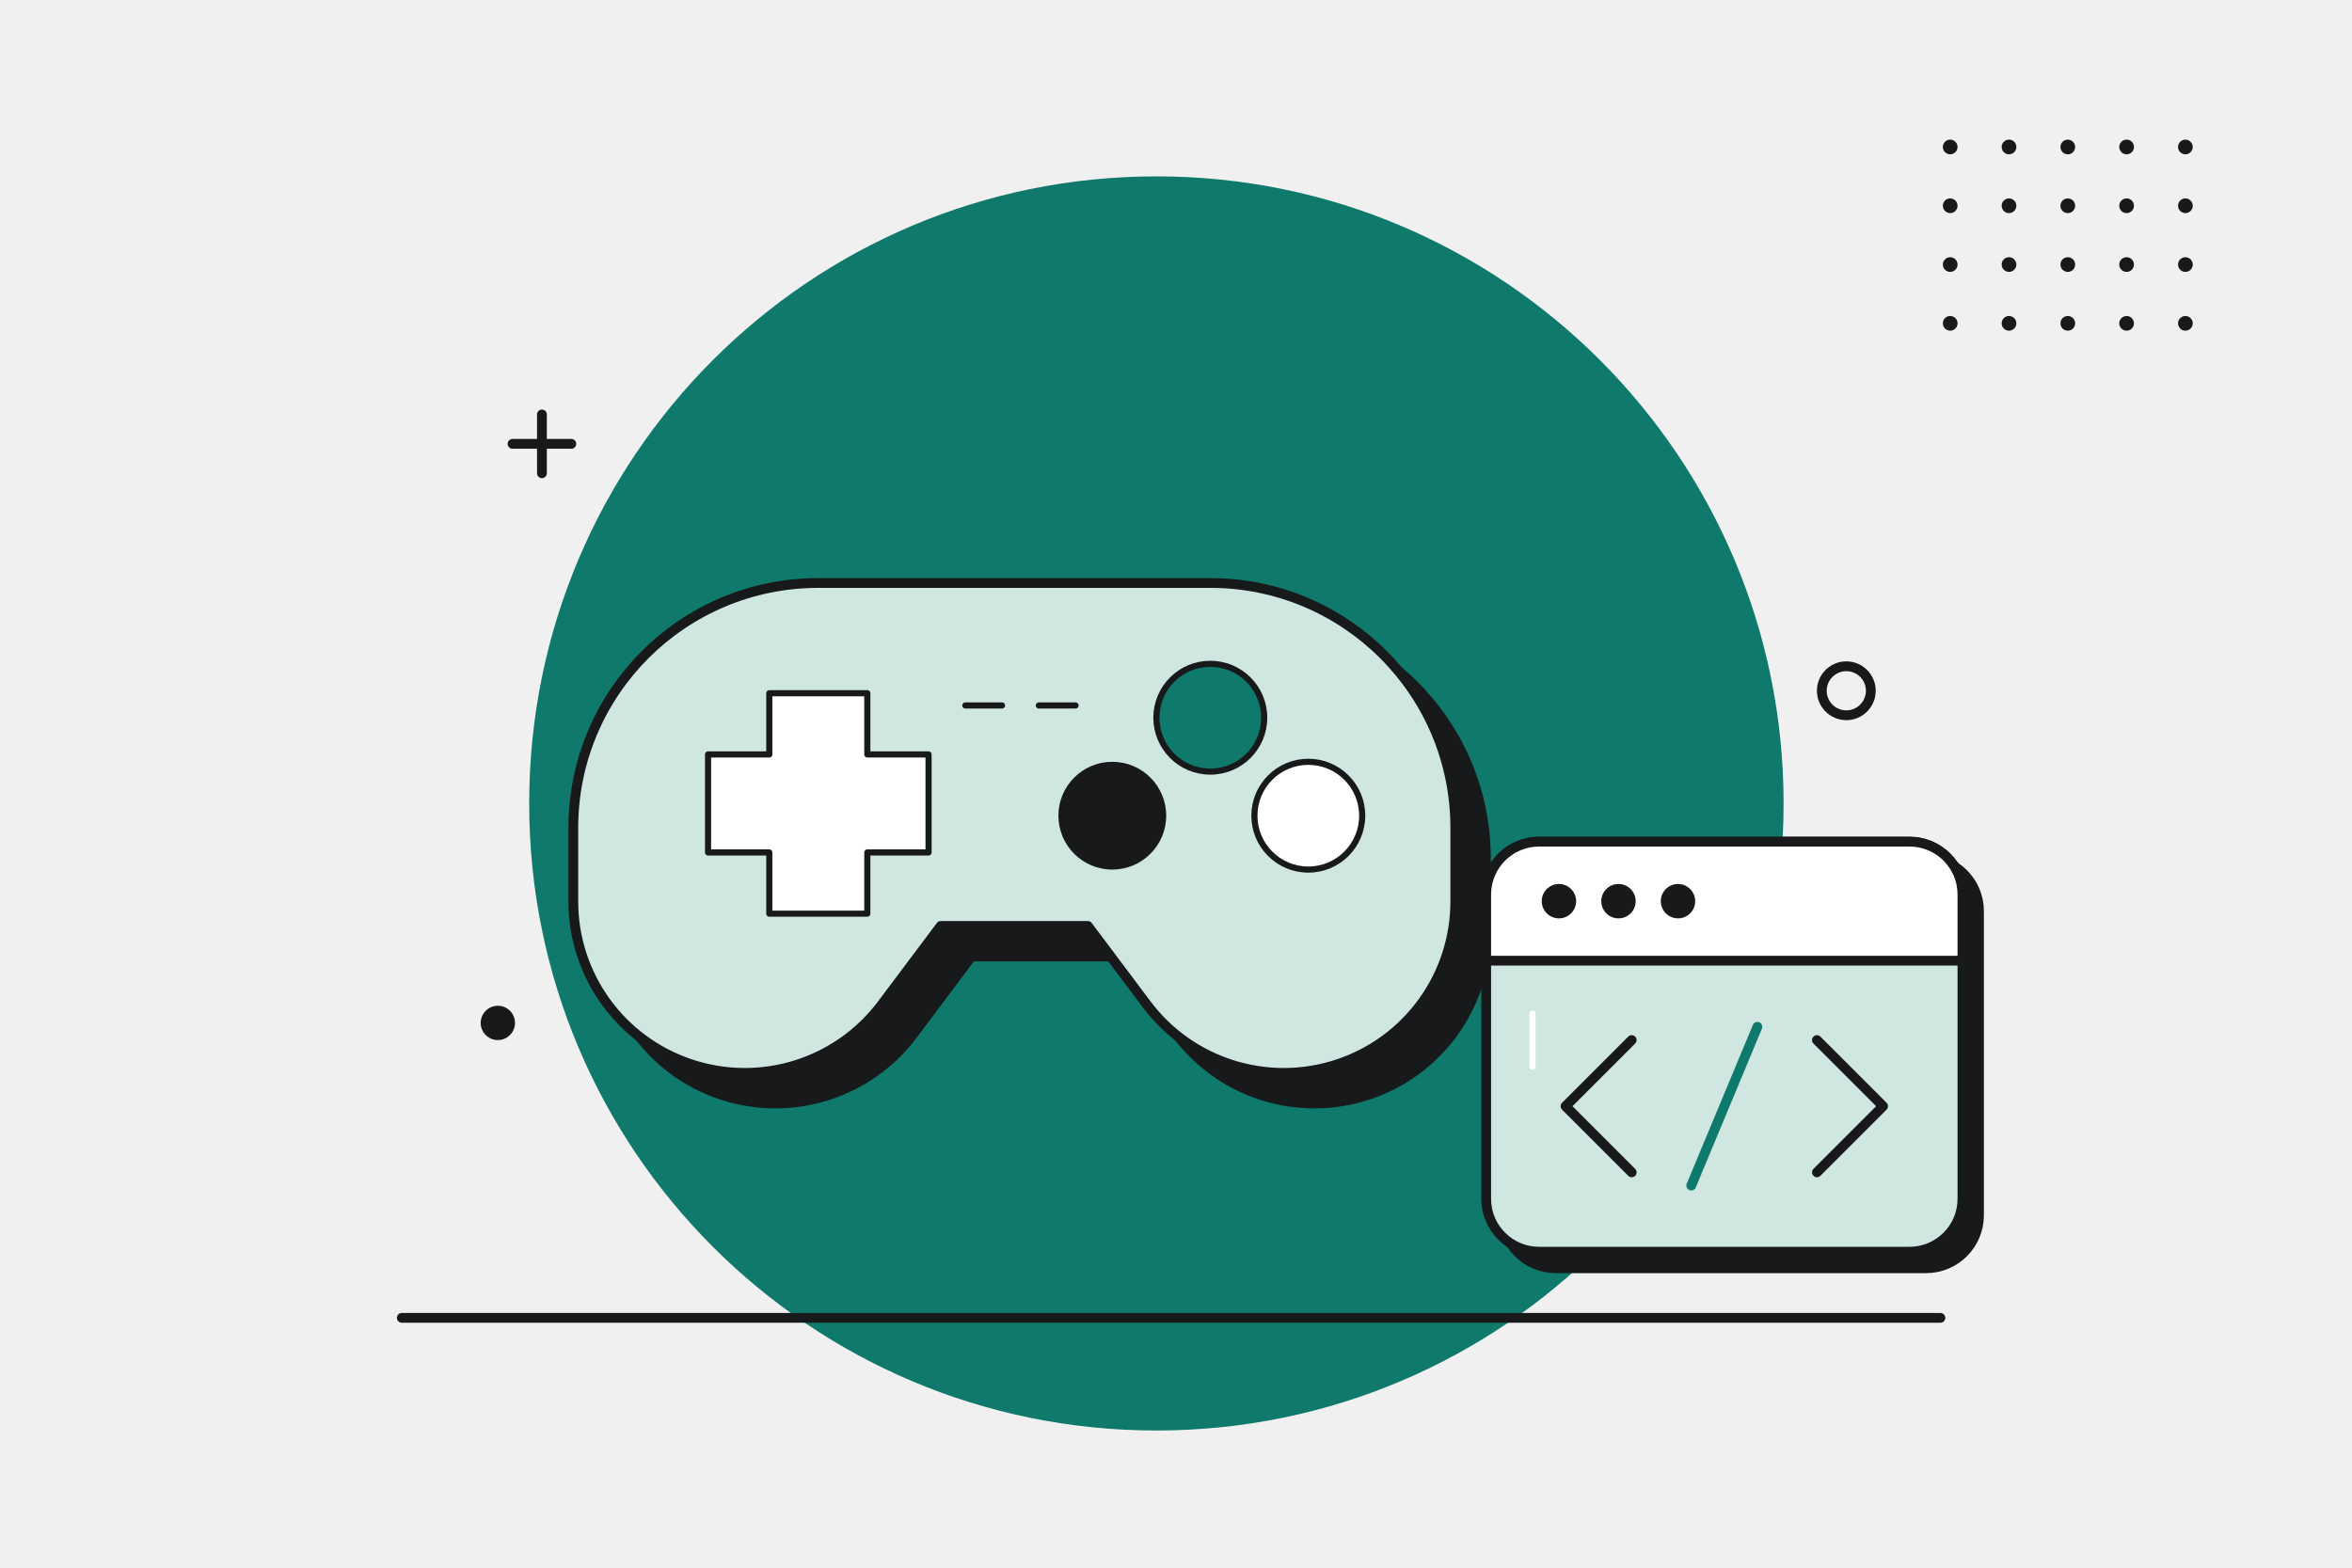
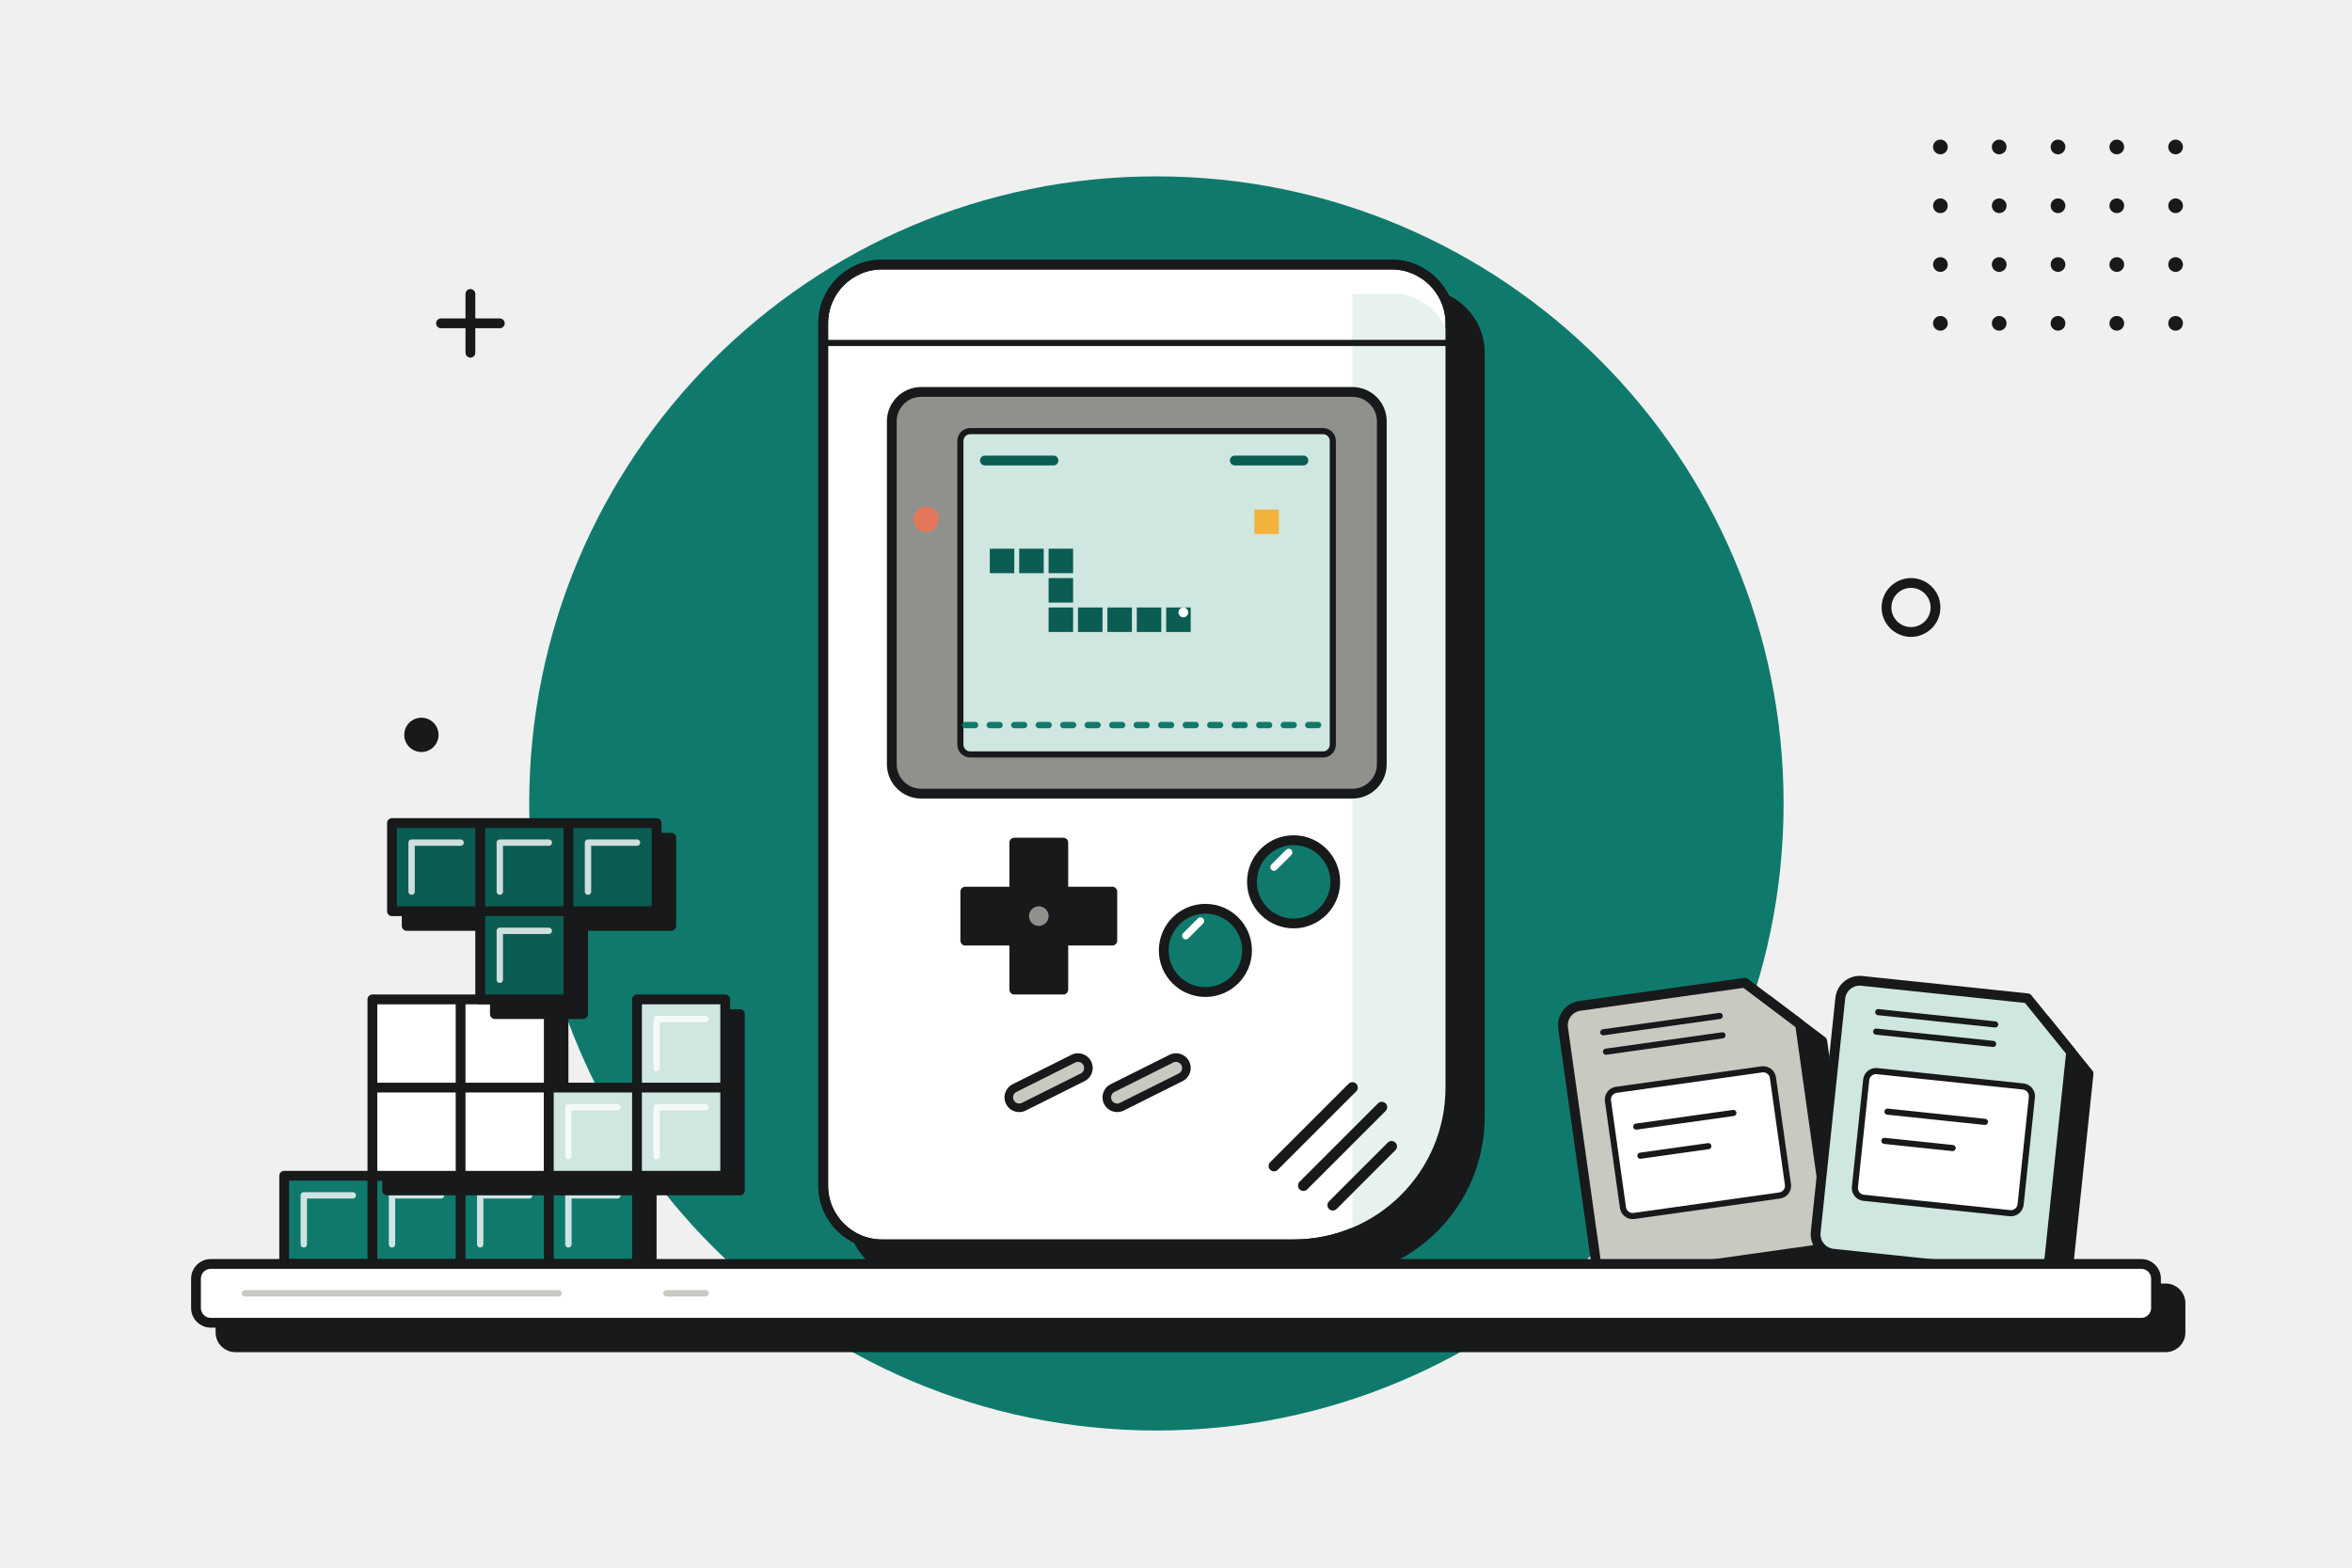
- <svg xmlns="http://www.w3.org/2000/svg" viewBox="0 0 480 320" role="img" aria-labelledby="workga-t">
-   <style>.workga-b{animation:workga-b 4.8s ease-in-out infinite alternate}@keyframes workga-b{from{transform:translateY(0)}to{transform:translateY(-4.0px)}}@media (prefers-reduced-motion:reduce){*{animation:none!important}}</style>
+ <svg xmlns="http://www.w3.org/2000/svg" viewBox="0 0 480 320" role="img" aria-labelledby="gm-t">
+   <style>.gm-k{stroke:#17191B;stroke-width:2;stroke-linejoin:round;stroke-linecap:round}.gm-d{stroke:#17191B;stroke-width:1.25;stroke-linejoin:round;stroke-linecap:round}.gm-drop{animation:gm-drop 6s steps(1) infinite}@keyframes gm-drop{0%{transform:translateY(-36px)}15%{transform:translateY(-18px)}30%,100%{transform:translateY(0)}}.gm-snake{animation:gm-snake 3s steps(1) infinite}@keyframes gm-snake{0%{transform:translateX(-6px)}33%{transform:translateX(0)}66%{transform:translateX(6px)}}.gm-food{animation:gm-food 1s steps(1) infinite}@keyframes gm-food{50%{opacity:.35}}@media (prefers-reduced-motion:reduce){*{animation:none!important}}</style>
  <circle cx="236" cy="164" r="128" fill="#0F7A6C" />
-   <path fill="#17191B" d="M396.5 30a1.5 1.5 0 1 0 3 0a1.5 1.5 0 1 0 -3 0M408.5 30a1.5 1.5 0 1 0 3 0a1.5 1.5 0 1 0 -3 0M420.5 30a1.5 1.5 0 1 0 3 0a1.5 1.5 0 1 0 -3 0M432.5 30a1.5 1.5 0 1 0 3 0a1.5 1.5 0 1 0 -3 0M444.5 30a1.5 1.5 0 1 0 3 0a1.5 1.5 0 1 0 -3 0M396.5 42a1.5 1.5 0 1 0 3 0a1.5 1.5 0 1 0 -3 0M408.5 42a1.5 1.5 0 1 0 3 0a1.5 1.5 0 1 0 -3 0M420.5 42a1.5 1.5 0 1 0 3 0a1.5 1.5 0 1 0 -3 0M432.5 42a1.5 1.5 0 1 0 3 0a1.5 1.5 0 1 0 -3 0M444.5 42a1.5 1.5 0 1 0 3 0a1.5 1.5 0 1 0 -3 0M396.5 54a1.5 1.5 0 1 0 3 0a1.5 1.5 0 1 0 -3 0M408.5 54a1.5 1.5 0 1 0 3 0a1.5 1.5 0 1 0 -3 0M420.5 54a1.5 1.5 0 1 0 3 0a1.5 1.5 0 1 0 -3 0M432.5 54a1.5 1.5 0 1 0 3 0a1.5 1.5 0 1 0 -3 0M444.5 54a1.5 1.5 0 1 0 3 0a1.5 1.5 0 1 0 -3 0M396.5 66a1.5 1.5 0 1 0 3 0a1.5 1.5 0 1 0 -3 0M408.5 66a1.5 1.5 0 1 0 3 0a1.5 1.5 0 1 0 -3 0M420.5 66a1.5 1.5 0 1 0 3 0a1.5 1.5 0 1 0 -3 0M432.5 66a1.5 1.5 0 1 0 3 0a1.5 1.5 0 1 0 -3 0M444.5 66a1.5 1.5 0 1 0 3 0a1.5 1.5 0 1 0 -3 0" />
-   <path fill="none" stroke="#17191B" stroke-width="2" stroke-linecap="round" d="M110.6 84.6v12.0M104.6 90.6h12.0" />
-   <circle cx="376.8" cy="141.0" r="5.0" fill="none" stroke="#17191B" stroke-width="2" />
-   <circle cx="101.6" cy="208.8" r="3.5" fill="#17191B" />
-   <path d="M82 269H396" fill="none" stroke="#17191B" stroke-width="2" stroke-linecap="round" />
-   <g transform="translate(92.0 49.0) scale(5.000)">
-     <g fill="none" stroke="#17191B" stroke-linecap="round" stroke-linejoin="round" stroke-width="2" style="stroke-width:0.4">
-       <g transform="translate(1.25 1.25)" fill="#17191B">
-         <path d="M15 14h16a10 10 0 0 1 10 10v3a7 7 0 0 1-12.6 4.2L26 28h-6l-2.4 3.2A7 7 0 0 1 5 27v-3a10 10 0 0 1 10-10Z" />
-       </g>
-       <path fill="#CFE6E1" d="M15 14h16a10 10 0 0 1 10 10v3a7 7 0 0 1-12.6 4.2L26 28h-6l-2.4 3.2A7 7 0 0 1 5 27v-3a10 10 0 0 1 10-10Z" style="fill:#CFE6E1" />
-       <path fill="#FFFFFF" stroke-width="1.25" d="M13 18.5h4v2.5h2.5v4H17v2.5h-4V25h-2.5v-4H13Z" style="fill:#FFFFFF;stroke-width:0.25" />
-       <circle fill="#0F7A6C" stroke-width="1.25" cx="31" cy="19.5" r="2.2" style="stroke-width:0.25" />
-       <circle fill="#FFFFFF" stroke-width="1.25" cx="35" cy="23.5" r="2.2" style="fill:#FFFFFF;stroke-width:0.25" />
-       <circle fill="#17191B" stroke="none" cx="27" cy="23.5" r="2.2" />
-       <path stroke-width="1.25" d="M21 19h1.5M24 19h1.5" style="stroke-width:0.25" />
-     </g>
+   <path d="M394.5 30a1.5 1.5 0 1 0 3 0a1.5 1.5 0 1 0 -3 0M406.5 30a1.5 1.5 0 1 0 3 0a1.5 1.5 0 1 0 -3 0M418.5 30a1.5 1.5 0 1 0 3 0a1.5 1.5 0 1 0 -3 0M430.5 30a1.5 1.5 0 1 0 3 0a1.5 1.5 0 1 0 -3 0M442.5 30a1.5 1.5 0 1 0 3 0a1.5 1.5 0 1 0 -3 0M394.5 42a1.5 1.5 0 1 0 3 0a1.5 1.5 0 1 0 -3 0M406.5 42a1.5 1.5 0 1 0 3 0a1.5 1.5 0 1 0 -3 0M418.5 42a1.5 1.5 0 1 0 3 0a1.5 1.5 0 1 0 -3 0M430.5 42a1.5 1.5 0 1 0 3 0a1.5 1.5 0 1 0 -3 0M442.5 42a1.5 1.5 0 1 0 3 0a1.5 1.5 0 1 0 -3 0M394.5 54a1.5 1.5 0 1 0 3 0a1.5 1.5 0 1 0 -3 0M406.5 54a1.5 1.5 0 1 0 3 0a1.5 1.5 0 1 0 -3 0M418.5 54a1.5 1.5 0 1 0 3 0a1.5 1.5 0 1 0 -3 0M430.5 54a1.5 1.5 0 1 0 3 0a1.5 1.5 0 1 0 -3 0M442.5 54a1.5 1.5 0 1 0 3 0a1.5 1.5 0 1 0 -3 0M394.5 66a1.5 1.5 0 1 0 3 0a1.5 1.5 0 1 0 -3 0M406.5 66a1.5 1.5 0 1 0 3 0a1.5 1.5 0 1 0 -3 0M418.5 66a1.5 1.5 0 1 0 3 0a1.5 1.5 0 1 0 -3 0M430.5 66a1.5 1.5 0 1 0 3 0a1.5 1.5 0 1 0 -3 0M442.5 66a1.5 1.5 0 1 0 3 0a1.5 1.5 0 1 0 -3 0" fill="#17191B" />
+   <path d="M96 60v12M90 66h12" fill="none" class="gm-k" />
+   <circle cx="390" cy="124" r="5" fill="none" class="gm-k" />
+   <circle cx="86" cy="150" r="3.5" fill="#17191B" />
+   <g>
+     <path d="M58 240h18v18h-18ZM76 240h18v18h-18ZM94 240h18v18h-18ZM112 240h18v18h-18Z" fill="#17191B" class="gm-k" transform="translate(3 3)" />
+     <path d="M58 240h18v18h-18ZM76 240h18v18h-18ZM94 240h18v18h-18ZM112 240h18v18h-18Z" fill="#0F7A6C" class="gm-k" />
+     <path d="M62 254V244H72M80 254V244H90M98 254V244H108M116 254V244H126" fill="none" stroke="#FFFFFF" stroke-width="1.3" stroke-linecap="round" stroke-linejoin="round" opacity="0.8" />
  </g>
-   <g class="workga-b">
-     <g transform="translate(289.8 150.2) scale(2.700)">
-       <g fill="none" stroke="#17191B" stroke-linecap="round" stroke-linejoin="round" stroke-width="2" style="stroke-width:0.741">
-         <g transform="translate(1.25 1.25)" fill="#17191B">
-           <rect x="5" y="8" width="36" height="31" rx="4" />
-         </g>
-         <rect fill="#CFE6E1" x="5" y="8" width="36" height="31" rx="4" style="fill:#CFE6E1" />
-         <path fill="#FFFFFF" d="M5 17V12a4 4 0 0 1 4-4H37a4 4 0 0 1 4 4v5Z" style="fill:#FFFFFF" />
-         <circle fill="#17191B" stroke="none" cx="10.5" cy="12.5" r="1.3" />
-         <circle fill="#17191B" stroke="none" cx="15" cy="12.5" r="1.3" />
-         <circle fill="#17191B" stroke="none" cx="19.5" cy="12.5" r="1.3" />
-         <path stroke="#FFFFFF" stroke-width="1.25" d="M8.5 21v4" style="stroke-width:0.463;stroke:#FFFFFF" />
-         <path class="i-bracket" d="M16 23l-5 5 5 5M30 23l5 5-5 5" />
-         <path stroke="#0F7A6C" d="M25.5 22l-5 12" />
-       </g>
-     </g>
+   <g>
+     <path d="M76 204h18v18h-18ZM94 204h18v18h-18ZM76 222h18v18h-18ZM94 222h18v18h-18Z" fill="#17191B" class="gm-k" transform="translate(3 3)" />
+     <path d="M76 204h18v18h-18ZM94 204h18v18h-18ZM76 222h18v18h-18ZM94 222h18v18h-18Z" fill="#FFFFFF" class="gm-k" />
+     <path d="M80 218V208H90M98 218V208H108M80 236V226H90M98 236V226H108" fill="none" stroke="#FFFFFF" stroke-width="1.3" stroke-linecap="round" stroke-linejoin="round" opacity="0.8" />
  </g>
+   <g>
+     <path d="M112 222h18v18h-18ZM130 222h18v18h-18ZM130 204h18v18h-18Z" fill="#17191B" class="gm-k" transform="translate(3 3)" />
+     <path d="M112 222h18v18h-18ZM130 222h18v18h-18ZM130 204h18v18h-18Z" fill="#CFE6E1" class="gm-k" />
+     <path d="M116 236V226H126M134 236V226H144M134 218V208H144" fill="none" stroke="#FFFFFF" stroke-width="1.3" stroke-linecap="round" stroke-linejoin="round" opacity="0.8" />
+   </g>
+   <g class="gm-drop">
+     <path d="M80 168h18v18h-18ZM98 168h18v18h-18ZM116 168h18v18h-18ZM98 186h18v18h-18Z" fill="#17191B" class="gm-k" transform="translate(3 3)" />
+     <path d="M80 168h18v18h-18ZM98 168h18v18h-18ZM116 168h18v18h-18ZM98 186h18v18h-18Z" fill="#0B5C52" class="gm-k" />
+     <path d="M84 182V172H94M102 182V172H112M120 182V172H130M102 200V190H112" fill="none" stroke="#FFFFFF" stroke-width="1.3" stroke-linecap="round" stroke-linejoin="round" opacity="0.8" />
+   </g>
+   <path d="M180 54h104a12 12 0 0 1 12 12v156a32 32 0 0 1 -32 32h-84a12 12 0 0 1 -12 -12v-176a12 12 0 0 1 12 -12Z" fill="#17191B" class="gm-k" transform="translate(6 6)" />
+   <path d="M180 54h104a12 12 0 0 1 12 12v156a32 32 0 0 1 -32 32h-84a12 12 0 0 1 -12 -12v-176a12 12 0 0 1 12 -12Z" fill="#FFFFFF" class="gm-k" />
+   <path d="M286 60a12 12 0 0 1 10 12v150a32 32 0 0 1 -20 29.6v-191.6Z" fill="#E7F2EF" />
+   <path d="M180 54h104a12 12 0 0 1 12 12v156a32 32 0 0 1 -32 32h-84a12 12 0 0 1 -12 -12v-176a12 12 0 0 1 12 -12Z" fill="none" class="gm-k" />
+   <path d="M168 70h128" fill="none" class="gm-d" />
+   <rect x="182" y="80" width="100" height="82" rx="6" fill="#8F918C" class="gm-k" />
+   <circle cx="189" cy="106" r="2.6" fill="#E4775B" />
+   <rect x="196" y="88" width="76" height="66" rx="2" fill="#CFE6E1" class="gm-d" />
+   <path d="M201 94h14M252 94h14" fill="none" stroke="#0B5C52" stroke-width="2" stroke-linecap="round" />
+   <g class="gm-snake">
+     <path d="M202 112h5v5h-5ZM208 112h5v5h-5ZM214 112h5v5h-5ZM214 118h5v5h-5ZM214 124h5v5h-5ZM220 124h5v5h-5ZM226 124h5v5h-5ZM232 124h5v5h-5ZM238 124h5v5h-5Z" fill="#0B5C52" />
+     <circle cx="241.5" cy="125" r="1" fill="#FFFFFF" />
+   </g>
+   <rect x="256" y="104" width="5" height="5" fill="#F2B33D" class="gm-food" />
+   <path d="M197 148h74" fill="none" stroke="#0F7A6C" stroke-width="1.3" stroke-linecap="round" stroke-linejoin="round" stroke-dasharray="2 3" />
+   <path d="M197 182h10v-10h10v10h10v10h-10v10h-10v-10h-10Z" fill="#17191B" class="gm-k" />
+   <circle cx="212" cy="187" r="2" fill="#8F918C" />
+   <circle cx="264" cy="180" r="8.5" fill="#0F7A6C" class="gm-k" />
+   <circle cx="246" cy="194" r="8.5" fill="#0F7A6C" class="gm-k" />
+   <path d="M260 177l3 -3M242 191l3 -3" fill="none" stroke="#FFFFFF" stroke-width="1.5" stroke-linecap="round" stroke-linejoin="round" />
+   <path d="M208 224l12 -6M228 224l12 -6" fill="none" stroke="#17191B" stroke-width="6" stroke-linecap="round" stroke-linejoin="round" />
+   <path d="M208 224l12 -6M228 224l12 -6" fill="none" stroke="#C9C8C1" stroke-width="2.5" stroke-linecap="round" stroke-linejoin="round" />
+   <path d="M260 238l16 -16M266 242l16 -16M272 246l12 -12" fill="none" stroke="#17191B" stroke-width="2.2" stroke-linecap="round" stroke-linejoin="round" />
+   <g transform="rotate(-8 350 258)">
+     <path d="M326 206a4 4 0 0 1 4 -4h34l10 10v42a4 4 0 0 1 -4 4h-40a4 4 0 0 1 -4 -4Z" fill="#17191B" class="gm-k" transform="translate(4 4)" />
+     <path d="M326 206a4 4 0 0 1 4 -4h34l10 10v42a4 4 0 0 1 -4 4h-40a4 4 0 0 1 -4 -4Z" fill="#C9C8C1" class="gm-k" />
+     <rect x="333" y="220" width="34" height="26" rx="2" fill="#FFFFFF" class="gm-d" />
+     <path d="M338 228h20M338 234h14" fill="none" class="gm-d" />
+     <path d="M334 208h24M334 212h24" fill="none" class="gm-d" />
+   </g>
+   <g transform="rotate(6 394 258)">
+     <path d="M370 206a4 4 0 0 1 4 -4h34l10 10v42a4 4 0 0 1 -4 4h-40a4 4 0 0 1 -4 -4Z" fill="#17191B" class="gm-k" transform="translate(4 4)" />
+     <path d="M370 206a4 4 0 0 1 4 -4h34l10 10v42a4 4 0 0 1 -4 4h-40a4 4 0 0 1 -4 -4Z" fill="#CFE6E1" class="gm-k" />
+     <rect x="377" y="220" width="34" height="26" rx="2" fill="#FFFFFF" class="gm-d" />
+     <path d="M382 228h20M382 234h14" fill="none" class="gm-d" />
+     <path d="M378 208h24M378 212h24" fill="none" class="gm-d" />
+   </g>
+   <rect x="45" y="263" width="400" height="12" rx="3" fill="#17191B" class="gm-k" />
+   <rect x="40" y="258" width="400" height="12" rx="3" fill="#FFFFFF" class="gm-k" />
+   <path d="M50 264h64M136 264h8" fill="none" stroke="#C9C8C1" stroke-width="1.3" stroke-linecap="round" stroke-linejoin="round" />
</svg>
